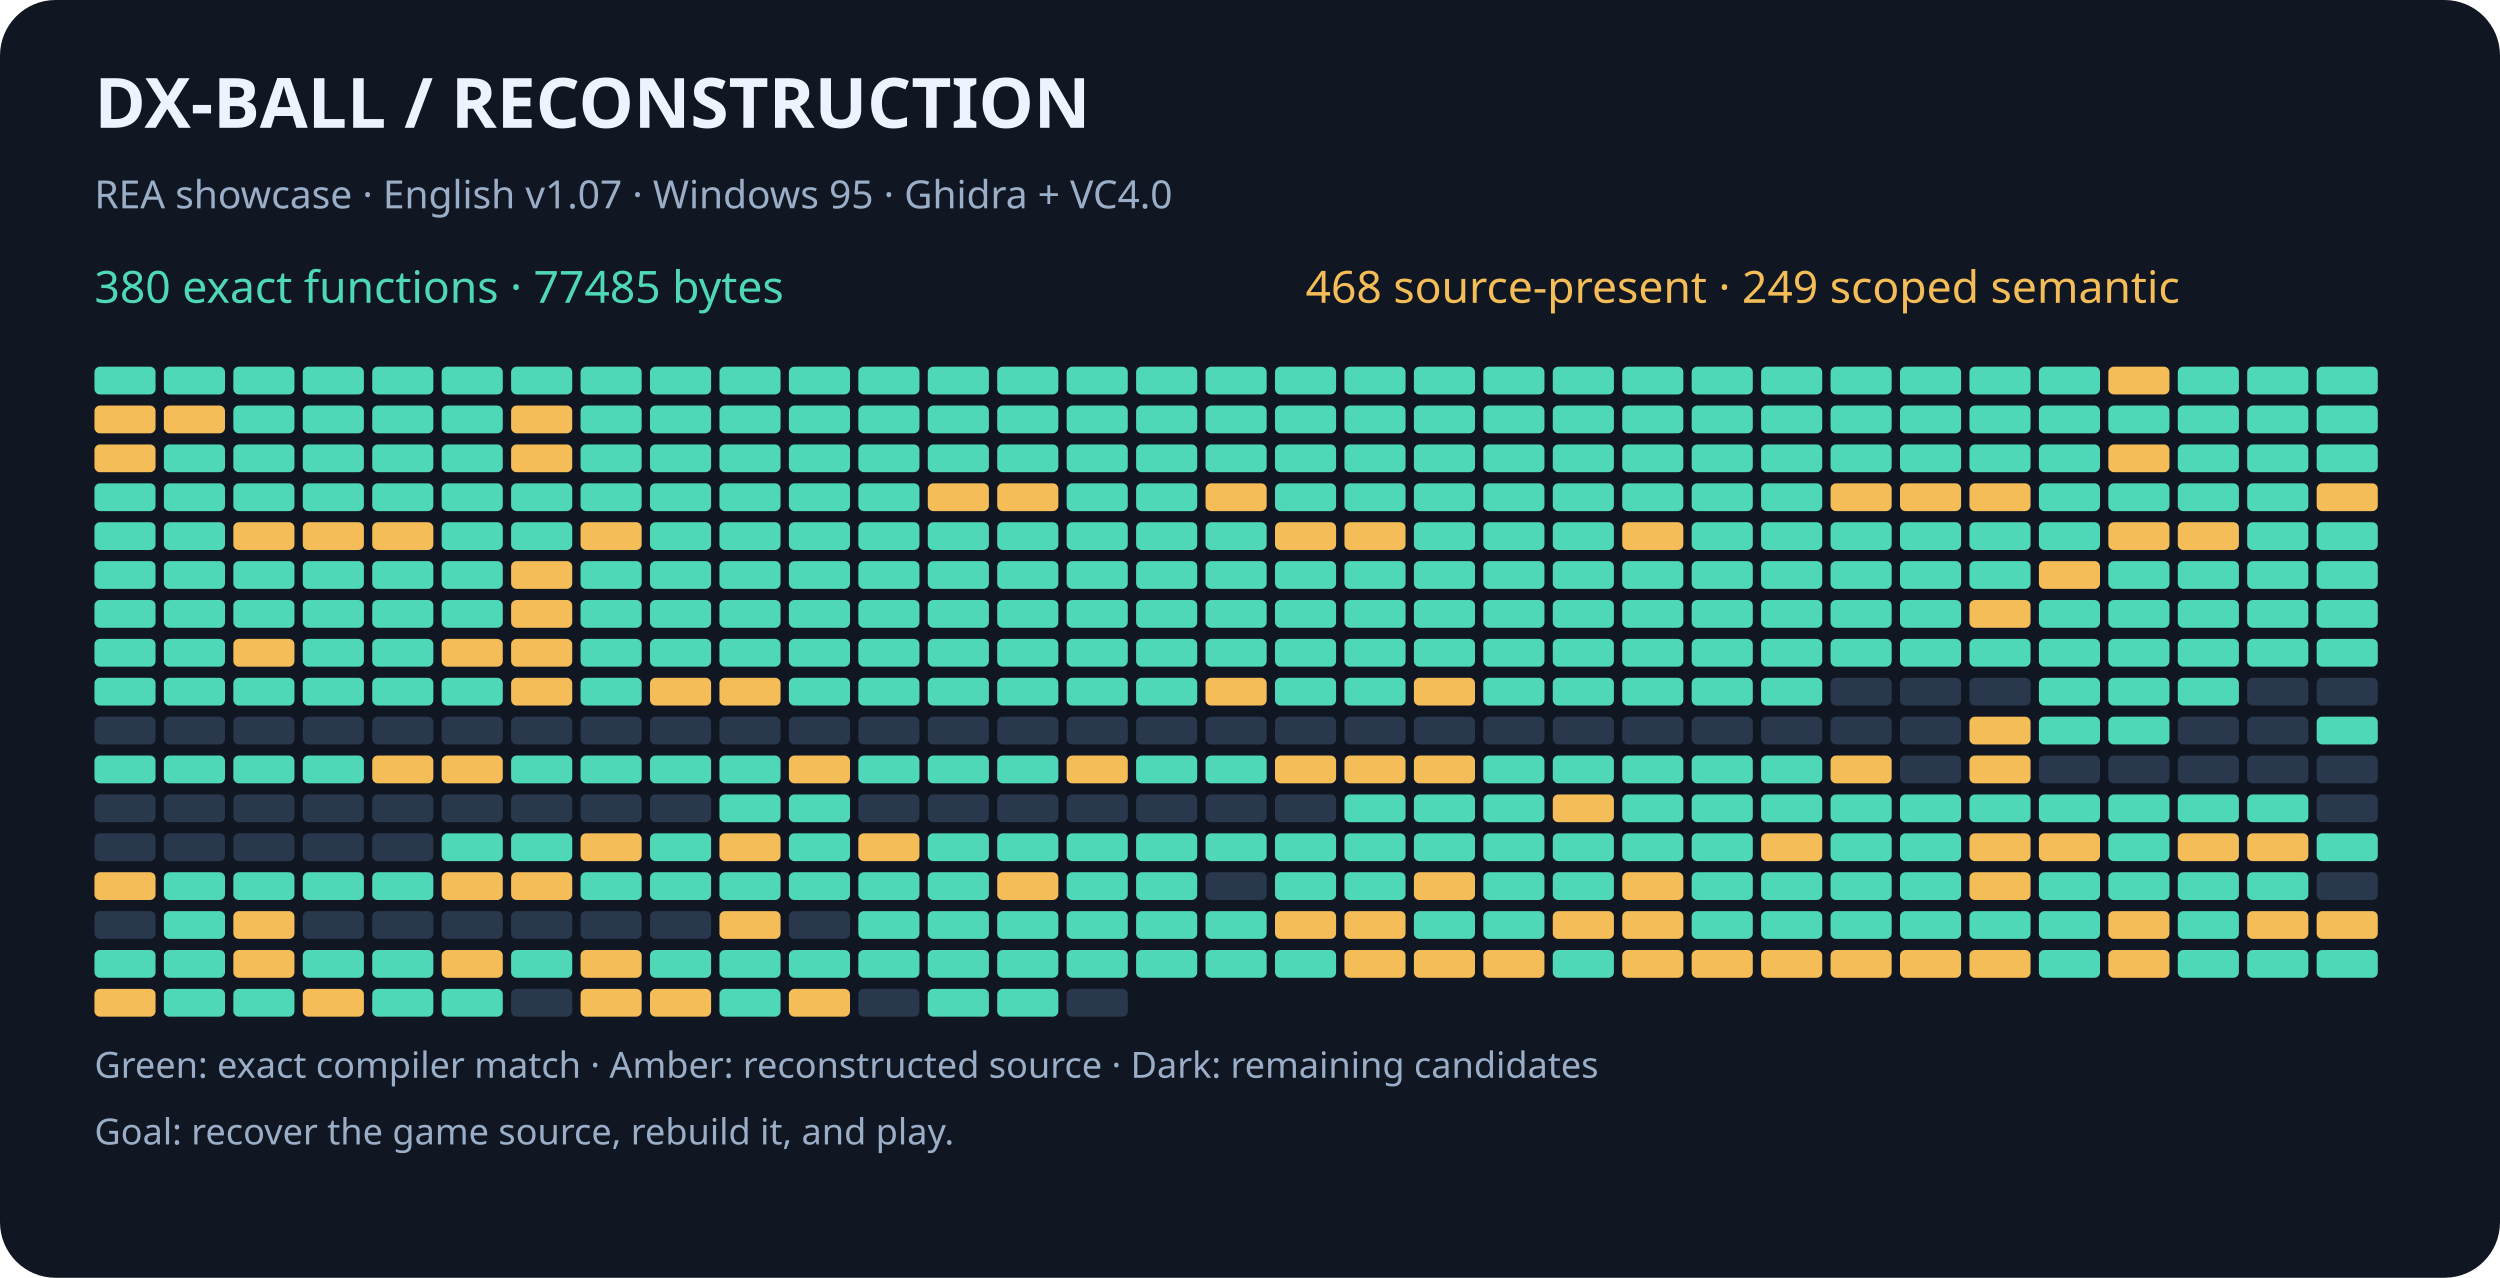
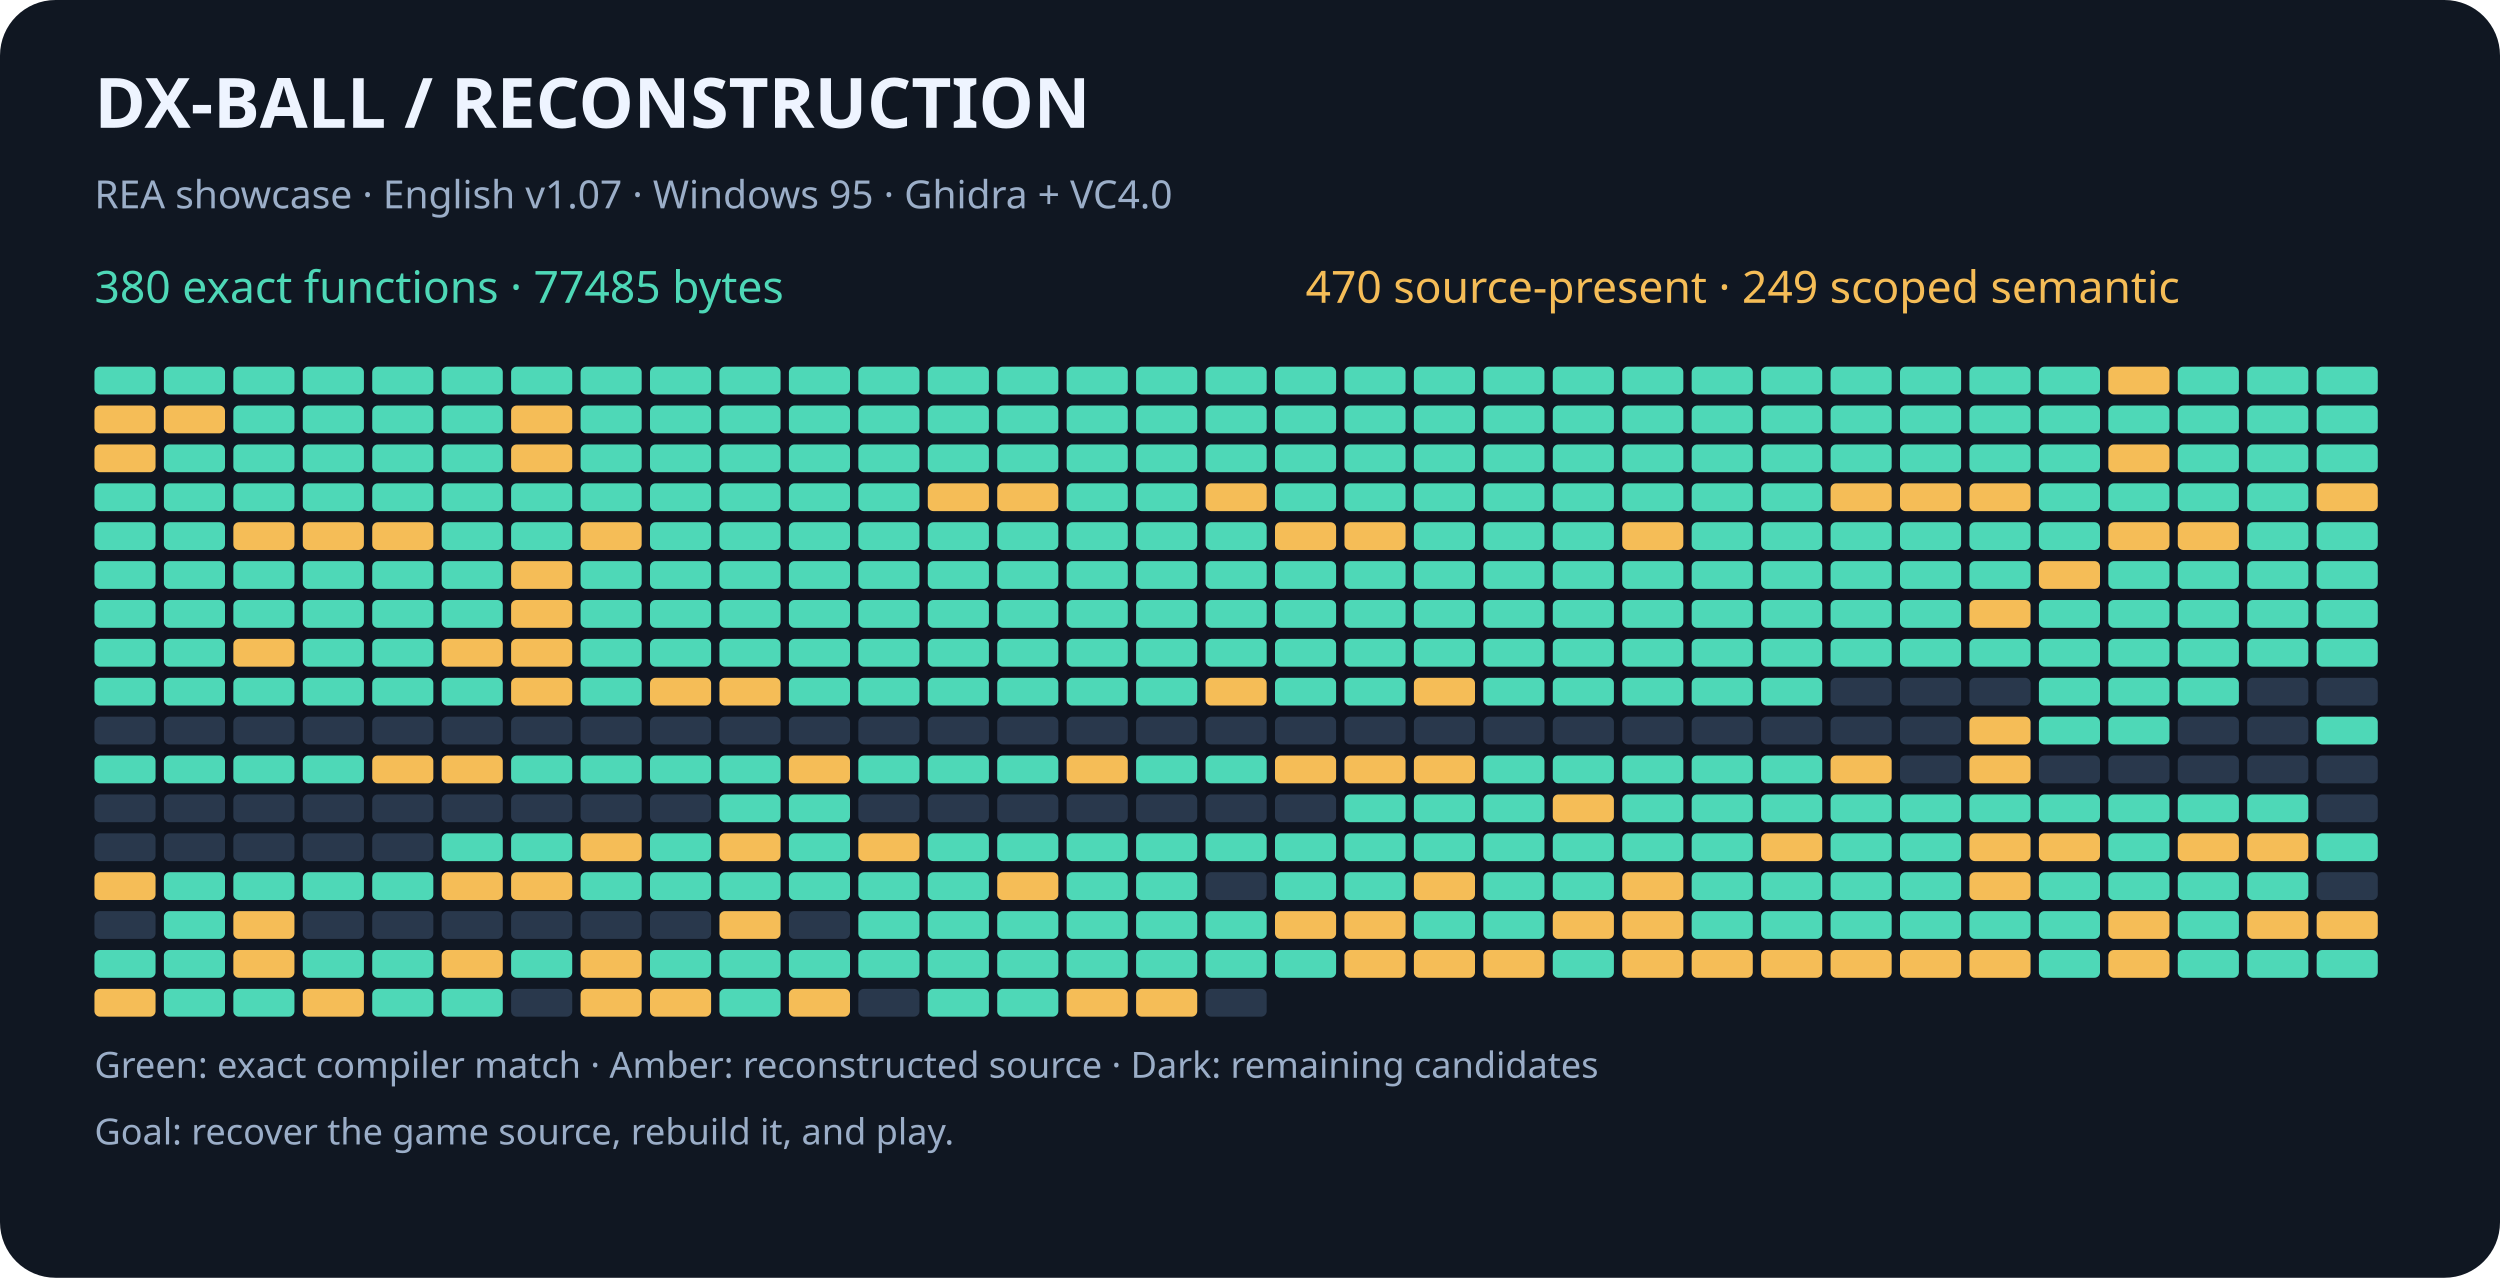
<svg xmlns="http://www.w3.org/2000/svg" width="900" height="460" viewBox="0 0 900 460" role="img" aria-labelledby="title desc">
  <rect width="900" height="460" rx="20" fill="#101722" />
  <g font-family="sans-serif">
    <text x="34" y="46" fill="#eef4ff" font-size="25" font-weight="bold">DX-BALL  /  RECONSTRUCTION</text>
    <text x="34" y="75" fill="#9baec8" font-size="14">REA showcase · English v1.07 · Windows 95 · Ghidra + VC4.0</text>
    <text x="34" y="109" fill="#4ed8b7" font-size="16">380 exact functions · 77485 bytes</text>
-     <text x="470" y="109" fill="#f5bd57" font-size="16">468 source-present · 249 scoped semantic</text>
+     <text x="470" y="109" fill="#f5bd57" font-size="16">470 source-present · 249 scoped semantic</text>
    <rect x="34" y="132" width="22" height="10" rx="2" fill="#4ed8b7" />
    <rect x="59" y="132" width="22" height="10" rx="2" fill="#4ed8b7" />
    <rect x="84" y="132" width="22" height="10" rx="2" fill="#4ed8b7" />
    <rect x="109" y="132" width="22" height="10" rx="2" fill="#4ed8b7" />
    <rect x="134" y="132" width="22" height="10" rx="2" fill="#4ed8b7" />
    <rect x="159" y="132" width="22" height="10" rx="2" fill="#4ed8b7" />
    <rect x="184" y="132" width="22" height="10" rx="2" fill="#4ed8b7" />
    <rect x="209" y="132" width="22" height="10" rx="2" fill="#4ed8b7" />
    <rect x="234" y="132" width="22" height="10" rx="2" fill="#4ed8b7" />
    <rect x="259" y="132" width="22" height="10" rx="2" fill="#4ed8b7" />
    <rect x="284" y="132" width="22" height="10" rx="2" fill="#4ed8b7" />
    <rect x="309" y="132" width="22" height="10" rx="2" fill="#4ed8b7" />
    <rect x="334" y="132" width="22" height="10" rx="2" fill="#4ed8b7" />
    <rect x="359" y="132" width="22" height="10" rx="2" fill="#4ed8b7" />
    <rect x="384" y="132" width="22" height="10" rx="2" fill="#4ed8b7" />
    <rect x="409" y="132" width="22" height="10" rx="2" fill="#4ed8b7" />
    <rect x="434" y="132" width="22" height="10" rx="2" fill="#4ed8b7" />
    <rect x="459" y="132" width="22" height="10" rx="2" fill="#4ed8b7" />
    <rect x="484" y="132" width="22" height="10" rx="2" fill="#4ed8b7" />
    <rect x="509" y="132" width="22" height="10" rx="2" fill="#4ed8b7" />
    <rect x="534" y="132" width="22" height="10" rx="2" fill="#4ed8b7" />
    <rect x="559" y="132" width="22" height="10" rx="2" fill="#4ed8b7" />
    <rect x="584" y="132" width="22" height="10" rx="2" fill="#4ed8b7" />
    <rect x="609" y="132" width="22" height="10" rx="2" fill="#4ed8b7" />
    <rect x="634" y="132" width="22" height="10" rx="2" fill="#4ed8b7" />
    <rect x="659" y="132" width="22" height="10" rx="2" fill="#4ed8b7" />
    <rect x="684" y="132" width="22" height="10" rx="2" fill="#4ed8b7" />
    <rect x="709" y="132" width="22" height="10" rx="2" fill="#4ed8b7" />
    <rect x="734" y="132" width="22" height="10" rx="2" fill="#4ed8b7" />
    <rect x="759" y="132" width="22" height="10" rx="2" fill="#f5bd57" />
    <rect x="784" y="132" width="22" height="10" rx="2" fill="#4ed8b7" />
    <rect x="809" y="132" width="22" height="10" rx="2" fill="#4ed8b7" />
    <rect x="834" y="132" width="22" height="10" rx="2" fill="#4ed8b7" />
    <rect x="34" y="146" width="22" height="10" rx="2" fill="#f5bd57" />
    <rect x="59" y="146" width="22" height="10" rx="2" fill="#f5bd57" />
    <rect x="84" y="146" width="22" height="10" rx="2" fill="#4ed8b7" />
    <rect x="109" y="146" width="22" height="10" rx="2" fill="#4ed8b7" />
    <rect x="134" y="146" width="22" height="10" rx="2" fill="#4ed8b7" />
    <rect x="159" y="146" width="22" height="10" rx="2" fill="#4ed8b7" />
    <rect x="184" y="146" width="22" height="10" rx="2" fill="#f5bd57" />
    <rect x="209" y="146" width="22" height="10" rx="2" fill="#4ed8b7" />
    <rect x="234" y="146" width="22" height="10" rx="2" fill="#4ed8b7" />
    <rect x="259" y="146" width="22" height="10" rx="2" fill="#4ed8b7" />
    <rect x="284" y="146" width="22" height="10" rx="2" fill="#4ed8b7" />
    <rect x="309" y="146" width="22" height="10" rx="2" fill="#4ed8b7" />
    <rect x="334" y="146" width="22" height="10" rx="2" fill="#4ed8b7" />
    <rect x="359" y="146" width="22" height="10" rx="2" fill="#4ed8b7" />
    <rect x="384" y="146" width="22" height="10" rx="2" fill="#4ed8b7" />
    <rect x="409" y="146" width="22" height="10" rx="2" fill="#4ed8b7" />
    <rect x="434" y="146" width="22" height="10" rx="2" fill="#4ed8b7" />
    <rect x="459" y="146" width="22" height="10" rx="2" fill="#4ed8b7" />
    <rect x="484" y="146" width="22" height="10" rx="2" fill="#4ed8b7" />
    <rect x="509" y="146" width="22" height="10" rx="2" fill="#4ed8b7" />
    <rect x="534" y="146" width="22" height="10" rx="2" fill="#4ed8b7" />
    <rect x="559" y="146" width="22" height="10" rx="2" fill="#4ed8b7" />
    <rect x="584" y="146" width="22" height="10" rx="2" fill="#4ed8b7" />
    <rect x="609" y="146" width="22" height="10" rx="2" fill="#4ed8b7" />
    <rect x="634" y="146" width="22" height="10" rx="2" fill="#4ed8b7" />
    <rect x="659" y="146" width="22" height="10" rx="2" fill="#4ed8b7" />
    <rect x="684" y="146" width="22" height="10" rx="2" fill="#4ed8b7" />
    <rect x="709" y="146" width="22" height="10" rx="2" fill="#4ed8b7" />
    <rect x="734" y="146" width="22" height="10" rx="2" fill="#4ed8b7" />
    <rect x="759" y="146" width="22" height="10" rx="2" fill="#4ed8b7" />
    <rect x="784" y="146" width="22" height="10" rx="2" fill="#4ed8b7" />
    <rect x="809" y="146" width="22" height="10" rx="2" fill="#4ed8b7" />
    <rect x="834" y="146" width="22" height="10" rx="2" fill="#4ed8b7" />
    <rect x="34" y="160" width="22" height="10" rx="2" fill="#f5bd57" />
    <rect x="59" y="160" width="22" height="10" rx="2" fill="#4ed8b7" />
    <rect x="84" y="160" width="22" height="10" rx="2" fill="#4ed8b7" />
    <rect x="109" y="160" width="22" height="10" rx="2" fill="#4ed8b7" />
    <rect x="134" y="160" width="22" height="10" rx="2" fill="#4ed8b7" />
    <rect x="159" y="160" width="22" height="10" rx="2" fill="#4ed8b7" />
    <rect x="184" y="160" width="22" height="10" rx="2" fill="#f5bd57" />
    <rect x="209" y="160" width="22" height="10" rx="2" fill="#4ed8b7" />
    <rect x="234" y="160" width="22" height="10" rx="2" fill="#4ed8b7" />
    <rect x="259" y="160" width="22" height="10" rx="2" fill="#4ed8b7" />
    <rect x="284" y="160" width="22" height="10" rx="2" fill="#4ed8b7" />
    <rect x="309" y="160" width="22" height="10" rx="2" fill="#4ed8b7" />
    <rect x="334" y="160" width="22" height="10" rx="2" fill="#4ed8b7" />
    <rect x="359" y="160" width="22" height="10" rx="2" fill="#4ed8b7" />
    <rect x="384" y="160" width="22" height="10" rx="2" fill="#4ed8b7" />
    <rect x="409" y="160" width="22" height="10" rx="2" fill="#4ed8b7" />
    <rect x="434" y="160" width="22" height="10" rx="2" fill="#4ed8b7" />
    <rect x="459" y="160" width="22" height="10" rx="2" fill="#4ed8b7" />
    <rect x="484" y="160" width="22" height="10" rx="2" fill="#4ed8b7" />
    <rect x="509" y="160" width="22" height="10" rx="2" fill="#4ed8b7" />
    <rect x="534" y="160" width="22" height="10" rx="2" fill="#4ed8b7" />
    <rect x="559" y="160" width="22" height="10" rx="2" fill="#4ed8b7" />
    <rect x="584" y="160" width="22" height="10" rx="2" fill="#4ed8b7" />
    <rect x="609" y="160" width="22" height="10" rx="2" fill="#4ed8b7" />
    <rect x="634" y="160" width="22" height="10" rx="2" fill="#4ed8b7" />
    <rect x="659" y="160" width="22" height="10" rx="2" fill="#4ed8b7" />
    <rect x="684" y="160" width="22" height="10" rx="2" fill="#4ed8b7" />
    <rect x="709" y="160" width="22" height="10" rx="2" fill="#4ed8b7" />
    <rect x="734" y="160" width="22" height="10" rx="2" fill="#4ed8b7" />
    <rect x="759" y="160" width="22" height="10" rx="2" fill="#f5bd57" />
    <rect x="784" y="160" width="22" height="10" rx="2" fill="#4ed8b7" />
    <rect x="809" y="160" width="22" height="10" rx="2" fill="#4ed8b7" />
    <rect x="834" y="160" width="22" height="10" rx="2" fill="#4ed8b7" />
    <rect x="34" y="174" width="22" height="10" rx="2" fill="#4ed8b7" />
    <rect x="59" y="174" width="22" height="10" rx="2" fill="#4ed8b7" />
    <rect x="84" y="174" width="22" height="10" rx="2" fill="#4ed8b7" />
    <rect x="109" y="174" width="22" height="10" rx="2" fill="#4ed8b7" />
    <rect x="134" y="174" width="22" height="10" rx="2" fill="#4ed8b7" />
    <rect x="159" y="174" width="22" height="10" rx="2" fill="#4ed8b7" />
    <rect x="184" y="174" width="22" height="10" rx="2" fill="#4ed8b7" />
    <rect x="209" y="174" width="22" height="10" rx="2" fill="#4ed8b7" />
    <rect x="234" y="174" width="22" height="10" rx="2" fill="#4ed8b7" />
    <rect x="259" y="174" width="22" height="10" rx="2" fill="#4ed8b7" />
    <rect x="284" y="174" width="22" height="10" rx="2" fill="#4ed8b7" />
    <rect x="309" y="174" width="22" height="10" rx="2" fill="#4ed8b7" />
    <rect x="334" y="174" width="22" height="10" rx="2" fill="#f5bd57" />
    <rect x="359" y="174" width="22" height="10" rx="2" fill="#f5bd57" />
    <rect x="384" y="174" width="22" height="10" rx="2" fill="#4ed8b7" />
    <rect x="409" y="174" width="22" height="10" rx="2" fill="#4ed8b7" />
    <rect x="434" y="174" width="22" height="10" rx="2" fill="#f5bd57" />
    <rect x="459" y="174" width="22" height="10" rx="2" fill="#4ed8b7" />
    <rect x="484" y="174" width="22" height="10" rx="2" fill="#4ed8b7" />
    <rect x="509" y="174" width="22" height="10" rx="2" fill="#4ed8b7" />
    <rect x="534" y="174" width="22" height="10" rx="2" fill="#4ed8b7" />
    <rect x="559" y="174" width="22" height="10" rx="2" fill="#4ed8b7" />
    <rect x="584" y="174" width="22" height="10" rx="2" fill="#4ed8b7" />
    <rect x="609" y="174" width="22" height="10" rx="2" fill="#4ed8b7" />
    <rect x="634" y="174" width="22" height="10" rx="2" fill="#4ed8b7" />
    <rect x="659" y="174" width="22" height="10" rx="2" fill="#f5bd57" />
    <rect x="684" y="174" width="22" height="10" rx="2" fill="#f5bd57" />
    <rect x="709" y="174" width="22" height="10" rx="2" fill="#f5bd57" />
    <rect x="734" y="174" width="22" height="10" rx="2" fill="#4ed8b7" />
    <rect x="759" y="174" width="22" height="10" rx="2" fill="#4ed8b7" />
    <rect x="784" y="174" width="22" height="10" rx="2" fill="#4ed8b7" />
    <rect x="809" y="174" width="22" height="10" rx="2" fill="#4ed8b7" />
    <rect x="834" y="174" width="22" height="10" rx="2" fill="#f5bd57" />
    <rect x="34" y="188" width="22" height="10" rx="2" fill="#4ed8b7" />
    <rect x="59" y="188" width="22" height="10" rx="2" fill="#4ed8b7" />
    <rect x="84" y="188" width="22" height="10" rx="2" fill="#f5bd57" />
    <rect x="109" y="188" width="22" height="10" rx="2" fill="#f5bd57" />
    <rect x="134" y="188" width="22" height="10" rx="2" fill="#f5bd57" />
    <rect x="159" y="188" width="22" height="10" rx="2" fill="#4ed8b7" />
    <rect x="184" y="188" width="22" height="10" rx="2" fill="#4ed8b7" />
    <rect x="209" y="188" width="22" height="10" rx="2" fill="#f5bd57" />
    <rect x="234" y="188" width="22" height="10" rx="2" fill="#4ed8b7" />
    <rect x="259" y="188" width="22" height="10" rx="2" fill="#4ed8b7" />
    <rect x="284" y="188" width="22" height="10" rx="2" fill="#4ed8b7" />
    <rect x="309" y="188" width="22" height="10" rx="2" fill="#4ed8b7" />
    <rect x="334" y="188" width="22" height="10" rx="2" fill="#4ed8b7" />
    <rect x="359" y="188" width="22" height="10" rx="2" fill="#4ed8b7" />
    <rect x="384" y="188" width="22" height="10" rx="2" fill="#4ed8b7" />
    <rect x="409" y="188" width="22" height="10" rx="2" fill="#4ed8b7" />
    <rect x="434" y="188" width="22" height="10" rx="2" fill="#4ed8b7" />
    <rect x="459" y="188" width="22" height="10" rx="2" fill="#f5bd57" />
    <rect x="484" y="188" width="22" height="10" rx="2" fill="#f5bd57" />
    <rect x="509" y="188" width="22" height="10" rx="2" fill="#4ed8b7" />
    <rect x="534" y="188" width="22" height="10" rx="2" fill="#4ed8b7" />
    <rect x="559" y="188" width="22" height="10" rx="2" fill="#4ed8b7" />
    <rect x="584" y="188" width="22" height="10" rx="2" fill="#f5bd57" />
    <rect x="609" y="188" width="22" height="10" rx="2" fill="#4ed8b7" />
    <rect x="634" y="188" width="22" height="10" rx="2" fill="#4ed8b7" />
    <rect x="659" y="188" width="22" height="10" rx="2" fill="#4ed8b7" />
    <rect x="684" y="188" width="22" height="10" rx="2" fill="#4ed8b7" />
    <rect x="709" y="188" width="22" height="10" rx="2" fill="#4ed8b7" />
    <rect x="734" y="188" width="22" height="10" rx="2" fill="#4ed8b7" />
    <rect x="759" y="188" width="22" height="10" rx="2" fill="#f5bd57" />
    <rect x="784" y="188" width="22" height="10" rx="2" fill="#f5bd57" />
    <rect x="809" y="188" width="22" height="10" rx="2" fill="#4ed8b7" />
    <rect x="834" y="188" width="22" height="10" rx="2" fill="#4ed8b7" />
    <rect x="34" y="202" width="22" height="10" rx="2" fill="#4ed8b7" />
    <rect x="59" y="202" width="22" height="10" rx="2" fill="#4ed8b7" />
    <rect x="84" y="202" width="22" height="10" rx="2" fill="#4ed8b7" />
    <rect x="109" y="202" width="22" height="10" rx="2" fill="#4ed8b7" />
    <rect x="134" y="202" width="22" height="10" rx="2" fill="#4ed8b7" />
    <rect x="159" y="202" width="22" height="10" rx="2" fill="#4ed8b7" />
    <rect x="184" y="202" width="22" height="10" rx="2" fill="#f5bd57" />
    <rect x="209" y="202" width="22" height="10" rx="2" fill="#4ed8b7" />
    <rect x="234" y="202" width="22" height="10" rx="2" fill="#4ed8b7" />
    <rect x="259" y="202" width="22" height="10" rx="2" fill="#4ed8b7" />
    <rect x="284" y="202" width="22" height="10" rx="2" fill="#4ed8b7" />
    <rect x="309" y="202" width="22" height="10" rx="2" fill="#4ed8b7" />
    <rect x="334" y="202" width="22" height="10" rx="2" fill="#4ed8b7" />
    <rect x="359" y="202" width="22" height="10" rx="2" fill="#4ed8b7" />
    <rect x="384" y="202" width="22" height="10" rx="2" fill="#4ed8b7" />
    <rect x="409" y="202" width="22" height="10" rx="2" fill="#4ed8b7" />
    <rect x="434" y="202" width="22" height="10" rx="2" fill="#4ed8b7" />
    <rect x="459" y="202" width="22" height="10" rx="2" fill="#4ed8b7" />
    <rect x="484" y="202" width="22" height="10" rx="2" fill="#4ed8b7" />
    <rect x="509" y="202" width="22" height="10" rx="2" fill="#4ed8b7" />
    <rect x="534" y="202" width="22" height="10" rx="2" fill="#4ed8b7" />
    <rect x="559" y="202" width="22" height="10" rx="2" fill="#4ed8b7" />
    <rect x="584" y="202" width="22" height="10" rx="2" fill="#4ed8b7" />
    <rect x="609" y="202" width="22" height="10" rx="2" fill="#4ed8b7" />
    <rect x="634" y="202" width="22" height="10" rx="2" fill="#4ed8b7" />
    <rect x="659" y="202" width="22" height="10" rx="2" fill="#4ed8b7" />
    <rect x="684" y="202" width="22" height="10" rx="2" fill="#4ed8b7" />
    <rect x="709" y="202" width="22" height="10" rx="2" fill="#4ed8b7" />
    <rect x="734" y="202" width="22" height="10" rx="2" fill="#f5bd57" />
    <rect x="759" y="202" width="22" height="10" rx="2" fill="#4ed8b7" />
    <rect x="784" y="202" width="22" height="10" rx="2" fill="#4ed8b7" />
    <rect x="809" y="202" width="22" height="10" rx="2" fill="#4ed8b7" />
    <rect x="834" y="202" width="22" height="10" rx="2" fill="#4ed8b7" />
    <rect x="34" y="216" width="22" height="10" rx="2" fill="#4ed8b7" />
    <rect x="59" y="216" width="22" height="10" rx="2" fill="#4ed8b7" />
    <rect x="84" y="216" width="22" height="10" rx="2" fill="#4ed8b7" />
    <rect x="109" y="216" width="22" height="10" rx="2" fill="#4ed8b7" />
    <rect x="134" y="216" width="22" height="10" rx="2" fill="#4ed8b7" />
    <rect x="159" y="216" width="22" height="10" rx="2" fill="#4ed8b7" />
    <rect x="184" y="216" width="22" height="10" rx="2" fill="#f5bd57" />
    <rect x="209" y="216" width="22" height="10" rx="2" fill="#4ed8b7" />
    <rect x="234" y="216" width="22" height="10" rx="2" fill="#4ed8b7" />
    <rect x="259" y="216" width="22" height="10" rx="2" fill="#4ed8b7" />
    <rect x="284" y="216" width="22" height="10" rx="2" fill="#4ed8b7" />
    <rect x="309" y="216" width="22" height="10" rx="2" fill="#4ed8b7" />
    <rect x="334" y="216" width="22" height="10" rx="2" fill="#4ed8b7" />
    <rect x="359" y="216" width="22" height="10" rx="2" fill="#4ed8b7" />
    <rect x="384" y="216" width="22" height="10" rx="2" fill="#4ed8b7" />
    <rect x="409" y="216" width="22" height="10" rx="2" fill="#4ed8b7" />
    <rect x="434" y="216" width="22" height="10" rx="2" fill="#4ed8b7" />
    <rect x="459" y="216" width="22" height="10" rx="2" fill="#4ed8b7" />
    <rect x="484" y="216" width="22" height="10" rx="2" fill="#4ed8b7" />
    <rect x="509" y="216" width="22" height="10" rx="2" fill="#4ed8b7" />
    <rect x="534" y="216" width="22" height="10" rx="2" fill="#4ed8b7" />
    <rect x="559" y="216" width="22" height="10" rx="2" fill="#4ed8b7" />
    <rect x="584" y="216" width="22" height="10" rx="2" fill="#4ed8b7" />
    <rect x="609" y="216" width="22" height="10" rx="2" fill="#4ed8b7" />
    <rect x="634" y="216" width="22" height="10" rx="2" fill="#4ed8b7" />
    <rect x="659" y="216" width="22" height="10" rx="2" fill="#4ed8b7" />
    <rect x="684" y="216" width="22" height="10" rx="2" fill="#4ed8b7" />
    <rect x="709" y="216" width="22" height="10" rx="2" fill="#f5bd57" />
    <rect x="734" y="216" width="22" height="10" rx="2" fill="#4ed8b7" />
    <rect x="759" y="216" width="22" height="10" rx="2" fill="#4ed8b7" />
    <rect x="784" y="216" width="22" height="10" rx="2" fill="#4ed8b7" />
    <rect x="809" y="216" width="22" height="10" rx="2" fill="#4ed8b7" />
    <rect x="834" y="216" width="22" height="10" rx="2" fill="#4ed8b7" />
    <rect x="34" y="230" width="22" height="10" rx="2" fill="#4ed8b7" />
    <rect x="59" y="230" width="22" height="10" rx="2" fill="#4ed8b7" />
    <rect x="84" y="230" width="22" height="10" rx="2" fill="#f5bd57" />
    <rect x="109" y="230" width="22" height="10" rx="2" fill="#4ed8b7" />
    <rect x="134" y="230" width="22" height="10" rx="2" fill="#4ed8b7" />
    <rect x="159" y="230" width="22" height="10" rx="2" fill="#f5bd57" />
    <rect x="184" y="230" width="22" height="10" rx="2" fill="#f5bd57" />
    <rect x="209" y="230" width="22" height="10" rx="2" fill="#4ed8b7" />
    <rect x="234" y="230" width="22" height="10" rx="2" fill="#4ed8b7" />
    <rect x="259" y="230" width="22" height="10" rx="2" fill="#4ed8b7" />
    <rect x="284" y="230" width="22" height="10" rx="2" fill="#4ed8b7" />
    <rect x="309" y="230" width="22" height="10" rx="2" fill="#4ed8b7" />
    <rect x="334" y="230" width="22" height="10" rx="2" fill="#4ed8b7" />
    <rect x="359" y="230" width="22" height="10" rx="2" fill="#4ed8b7" />
    <rect x="384" y="230" width="22" height="10" rx="2" fill="#4ed8b7" />
    <rect x="409" y="230" width="22" height="10" rx="2" fill="#4ed8b7" />
    <rect x="434" y="230" width="22" height="10" rx="2" fill="#4ed8b7" />
    <rect x="459" y="230" width="22" height="10" rx="2" fill="#4ed8b7" />
    <rect x="484" y="230" width="22" height="10" rx="2" fill="#4ed8b7" />
    <rect x="509" y="230" width="22" height="10" rx="2" fill="#4ed8b7" />
    <rect x="534" y="230" width="22" height="10" rx="2" fill="#4ed8b7" />
    <rect x="559" y="230" width="22" height="10" rx="2" fill="#4ed8b7" />
    <rect x="584" y="230" width="22" height="10" rx="2" fill="#4ed8b7" />
    <rect x="609" y="230" width="22" height="10" rx="2" fill="#4ed8b7" />
    <rect x="634" y="230" width="22" height="10" rx="2" fill="#4ed8b7" />
    <rect x="659" y="230" width="22" height="10" rx="2" fill="#4ed8b7" />
    <rect x="684" y="230" width="22" height="10" rx="2" fill="#4ed8b7" />
    <rect x="709" y="230" width="22" height="10" rx="2" fill="#4ed8b7" />
    <rect x="734" y="230" width="22" height="10" rx="2" fill="#4ed8b7" />
    <rect x="759" y="230" width="22" height="10" rx="2" fill="#4ed8b7" />
    <rect x="784" y="230" width="22" height="10" rx="2" fill="#4ed8b7" />
    <rect x="809" y="230" width="22" height="10" rx="2" fill="#4ed8b7" />
    <rect x="834" y="230" width="22" height="10" rx="2" fill="#4ed8b7" />
    <rect x="34" y="244" width="22" height="10" rx="2" fill="#4ed8b7" />
    <rect x="59" y="244" width="22" height="10" rx="2" fill="#4ed8b7" />
    <rect x="84" y="244" width="22" height="10" rx="2" fill="#4ed8b7" />
    <rect x="109" y="244" width="22" height="10" rx="2" fill="#4ed8b7" />
    <rect x="134" y="244" width="22" height="10" rx="2" fill="#4ed8b7" />
    <rect x="159" y="244" width="22" height="10" rx="2" fill="#4ed8b7" />
    <rect x="184" y="244" width="22" height="10" rx="2" fill="#f5bd57" />
    <rect x="209" y="244" width="22" height="10" rx="2" fill="#4ed8b7" />
    <rect x="234" y="244" width="22" height="10" rx="2" fill="#f5bd57" />
    <rect x="259" y="244" width="22" height="10" rx="2" fill="#f5bd57" />
    <rect x="284" y="244" width="22" height="10" rx="2" fill="#4ed8b7" />
    <rect x="309" y="244" width="22" height="10" rx="2" fill="#4ed8b7" />
    <rect x="334" y="244" width="22" height="10" rx="2" fill="#4ed8b7" />
    <rect x="359" y="244" width="22" height="10" rx="2" fill="#4ed8b7" />
    <rect x="384" y="244" width="22" height="10" rx="2" fill="#4ed8b7" />
    <rect x="409" y="244" width="22" height="10" rx="2" fill="#4ed8b7" />
    <rect x="434" y="244" width="22" height="10" rx="2" fill="#f5bd57" />
    <rect x="459" y="244" width="22" height="10" rx="2" fill="#4ed8b7" />
    <rect x="484" y="244" width="22" height="10" rx="2" fill="#4ed8b7" />
    <rect x="509" y="244" width="22" height="10" rx="2" fill="#f5bd57" />
    <rect x="534" y="244" width="22" height="10" rx="2" fill="#4ed8b7" />
    <rect x="559" y="244" width="22" height="10" rx="2" fill="#4ed8b7" />
    <rect x="584" y="244" width="22" height="10" rx="2" fill="#4ed8b7" />
    <rect x="609" y="244" width="22" height="10" rx="2" fill="#4ed8b7" />
    <rect x="634" y="244" width="22" height="10" rx="2" fill="#4ed8b7" />
    <rect x="659" y="244" width="22" height="10" rx="2" fill="#29384c" />
    <rect x="684" y="244" width="22" height="10" rx="2" fill="#29384c" />
    <rect x="709" y="244" width="22" height="10" rx="2" fill="#29384c" />
    <rect x="734" y="244" width="22" height="10" rx="2" fill="#4ed8b7" />
    <rect x="759" y="244" width="22" height="10" rx="2" fill="#4ed8b7" />
    <rect x="784" y="244" width="22" height="10" rx="2" fill="#4ed8b7" />
    <rect x="809" y="244" width="22" height="10" rx="2" fill="#29384c" />
    <rect x="834" y="244" width="22" height="10" rx="2" fill="#29384c" />
    <rect x="34" y="258" width="22" height="10" rx="2" fill="#29384c" />
    <rect x="59" y="258" width="22" height="10" rx="2" fill="#29384c" />
    <rect x="84" y="258" width="22" height="10" rx="2" fill="#29384c" />
    <rect x="109" y="258" width="22" height="10" rx="2" fill="#29384c" />
    <rect x="134" y="258" width="22" height="10" rx="2" fill="#29384c" />
    <rect x="159" y="258" width="22" height="10" rx="2" fill="#29384c" />
    <rect x="184" y="258" width="22" height="10" rx="2" fill="#29384c" />
    <rect x="209" y="258" width="22" height="10" rx="2" fill="#29384c" />
    <rect x="234" y="258" width="22" height="10" rx="2" fill="#29384c" />
    <rect x="259" y="258" width="22" height="10" rx="2" fill="#29384c" />
    <rect x="284" y="258" width="22" height="10" rx="2" fill="#29384c" />
    <rect x="309" y="258" width="22" height="10" rx="2" fill="#29384c" />
    <rect x="334" y="258" width="22" height="10" rx="2" fill="#29384c" />
    <rect x="359" y="258" width="22" height="10" rx="2" fill="#29384c" />
    <rect x="384" y="258" width="22" height="10" rx="2" fill="#29384c" />
    <rect x="409" y="258" width="22" height="10" rx="2" fill="#29384c" />
    <rect x="434" y="258" width="22" height="10" rx="2" fill="#29384c" />
    <rect x="459" y="258" width="22" height="10" rx="2" fill="#29384c" />
    <rect x="484" y="258" width="22" height="10" rx="2" fill="#29384c" />
    <rect x="509" y="258" width="22" height="10" rx="2" fill="#29384c" />
    <rect x="534" y="258" width="22" height="10" rx="2" fill="#29384c" />
    <rect x="559" y="258" width="22" height="10" rx="2" fill="#29384c" />
    <rect x="584" y="258" width="22" height="10" rx="2" fill="#29384c" />
    <rect x="609" y="258" width="22" height="10" rx="2" fill="#29384c" />
    <rect x="634" y="258" width="22" height="10" rx="2" fill="#29384c" />
    <rect x="659" y="258" width="22" height="10" rx="2" fill="#29384c" />
    <rect x="684" y="258" width="22" height="10" rx="2" fill="#29384c" />
    <rect x="709" y="258" width="22" height="10" rx="2" fill="#f5bd57" />
    <rect x="734" y="258" width="22" height="10" rx="2" fill="#4ed8b7" />
    <rect x="759" y="258" width="22" height="10" rx="2" fill="#4ed8b7" />
    <rect x="784" y="258" width="22" height="10" rx="2" fill="#29384c" />
    <rect x="809" y="258" width="22" height="10" rx="2" fill="#29384c" />
    <rect x="834" y="258" width="22" height="10" rx="2" fill="#4ed8b7" />
    <rect x="34" y="272" width="22" height="10" rx="2" fill="#4ed8b7" />
    <rect x="59" y="272" width="22" height="10" rx="2" fill="#4ed8b7" />
    <rect x="84" y="272" width="22" height="10" rx="2" fill="#4ed8b7" />
    <rect x="109" y="272" width="22" height="10" rx="2" fill="#4ed8b7" />
    <rect x="134" y="272" width="22" height="10" rx="2" fill="#f5bd57" />
    <rect x="159" y="272" width="22" height="10" rx="2" fill="#f5bd57" />
    <rect x="184" y="272" width="22" height="10" rx="2" fill="#4ed8b7" />
    <rect x="209" y="272" width="22" height="10" rx="2" fill="#4ed8b7" />
    <rect x="234" y="272" width="22" height="10" rx="2" fill="#4ed8b7" />
    <rect x="259" y="272" width="22" height="10" rx="2" fill="#4ed8b7" />
    <rect x="284" y="272" width="22" height="10" rx="2" fill="#f5bd57" />
    <rect x="309" y="272" width="22" height="10" rx="2" fill="#4ed8b7" />
    <rect x="334" y="272" width="22" height="10" rx="2" fill="#4ed8b7" />
    <rect x="359" y="272" width="22" height="10" rx="2" fill="#4ed8b7" />
    <rect x="384" y="272" width="22" height="10" rx="2" fill="#f5bd57" />
    <rect x="409" y="272" width="22" height="10" rx="2" fill="#4ed8b7" />
    <rect x="434" y="272" width="22" height="10" rx="2" fill="#4ed8b7" />
    <rect x="459" y="272" width="22" height="10" rx="2" fill="#f5bd57" />
    <rect x="484" y="272" width="22" height="10" rx="2" fill="#f5bd57" />
    <rect x="509" y="272" width="22" height="10" rx="2" fill="#f5bd57" />
    <rect x="534" y="272" width="22" height="10" rx="2" fill="#4ed8b7" />
    <rect x="559" y="272" width="22" height="10" rx="2" fill="#4ed8b7" />
    <rect x="584" y="272" width="22" height="10" rx="2" fill="#4ed8b7" />
    <rect x="609" y="272" width="22" height="10" rx="2" fill="#4ed8b7" />
    <rect x="634" y="272" width="22" height="10" rx="2" fill="#4ed8b7" />
    <rect x="659" y="272" width="22" height="10" rx="2" fill="#f5bd57" />
    <rect x="684" y="272" width="22" height="10" rx="2" fill="#29384c" />
    <rect x="709" y="272" width="22" height="10" rx="2" fill="#f5bd57" />
    <rect x="734" y="272" width="22" height="10" rx="2" fill="#29384c" />
    <rect x="759" y="272" width="22" height="10" rx="2" fill="#29384c" />
    <rect x="784" y="272" width="22" height="10" rx="2" fill="#29384c" />
    <rect x="809" y="272" width="22" height="10" rx="2" fill="#29384c" />
    <rect x="834" y="272" width="22" height="10" rx="2" fill="#29384c" />
    <rect x="34" y="286" width="22" height="10" rx="2" fill="#29384c" />
    <rect x="59" y="286" width="22" height="10" rx="2" fill="#29384c" />
    <rect x="84" y="286" width="22" height="10" rx="2" fill="#29384c" />
    <rect x="109" y="286" width="22" height="10" rx="2" fill="#29384c" />
    <rect x="134" y="286" width="22" height="10" rx="2" fill="#29384c" />
    <rect x="159" y="286" width="22" height="10" rx="2" fill="#29384c" />
    <rect x="184" y="286" width="22" height="10" rx="2" fill="#29384c" />
    <rect x="209" y="286" width="22" height="10" rx="2" fill="#29384c" />
    <rect x="234" y="286" width="22" height="10" rx="2" fill="#29384c" />
    <rect x="259" y="286" width="22" height="10" rx="2" fill="#4ed8b7" />
    <rect x="284" y="286" width="22" height="10" rx="2" fill="#4ed8b7" />
    <rect x="309" y="286" width="22" height="10" rx="2" fill="#29384c" />
    <rect x="334" y="286" width="22" height="10" rx="2" fill="#29384c" />
    <rect x="359" y="286" width="22" height="10" rx="2" fill="#29384c" />
    <rect x="384" y="286" width="22" height="10" rx="2" fill="#29384c" />
    <rect x="409" y="286" width="22" height="10" rx="2" fill="#29384c" />
    <rect x="434" y="286" width="22" height="10" rx="2" fill="#29384c" />
    <rect x="459" y="286" width="22" height="10" rx="2" fill="#29384c" />
    <rect x="484" y="286" width="22" height="10" rx="2" fill="#4ed8b7" />
    <rect x="509" y="286" width="22" height="10" rx="2" fill="#4ed8b7" />
    <rect x="534" y="286" width="22" height="10" rx="2" fill="#4ed8b7" />
    <rect x="559" y="286" width="22" height="10" rx="2" fill="#f5bd57" />
    <rect x="584" y="286" width="22" height="10" rx="2" fill="#4ed8b7" />
    <rect x="609" y="286" width="22" height="10" rx="2" fill="#4ed8b7" />
    <rect x="634" y="286" width="22" height="10" rx="2" fill="#4ed8b7" />
    <rect x="659" y="286" width="22" height="10" rx="2" fill="#4ed8b7" />
    <rect x="684" y="286" width="22" height="10" rx="2" fill="#4ed8b7" />
    <rect x="709" y="286" width="22" height="10" rx="2" fill="#4ed8b7" />
    <rect x="734" y="286" width="22" height="10" rx="2" fill="#4ed8b7" />
    <rect x="759" y="286" width="22" height="10" rx="2" fill="#4ed8b7" />
    <rect x="784" y="286" width="22" height="10" rx="2" fill="#4ed8b7" />
    <rect x="809" y="286" width="22" height="10" rx="2" fill="#4ed8b7" />
    <rect x="834" y="286" width="22" height="10" rx="2" fill="#29384c" />
    <rect x="34" y="300" width="22" height="10" rx="2" fill="#29384c" />
    <rect x="59" y="300" width="22" height="10" rx="2" fill="#29384c" />
    <rect x="84" y="300" width="22" height="10" rx="2" fill="#29384c" />
    <rect x="109" y="300" width="22" height="10" rx="2" fill="#29384c" />
    <rect x="134" y="300" width="22" height="10" rx="2" fill="#29384c" />
    <rect x="159" y="300" width="22" height="10" rx="2" fill="#4ed8b7" />
    <rect x="184" y="300" width="22" height="10" rx="2" fill="#4ed8b7" />
    <rect x="209" y="300" width="22" height="10" rx="2" fill="#f5bd57" />
    <rect x="234" y="300" width="22" height="10" rx="2" fill="#4ed8b7" />
    <rect x="259" y="300" width="22" height="10" rx="2" fill="#f5bd57" />
    <rect x="284" y="300" width="22" height="10" rx="2" fill="#4ed8b7" />
    <rect x="309" y="300" width="22" height="10" rx="2" fill="#f5bd57" />
    <rect x="334" y="300" width="22" height="10" rx="2" fill="#4ed8b7" />
    <rect x="359" y="300" width="22" height="10" rx="2" fill="#4ed8b7" />
    <rect x="384" y="300" width="22" height="10" rx="2" fill="#4ed8b7" />
    <rect x="409" y="300" width="22" height="10" rx="2" fill="#4ed8b7" />
    <rect x="434" y="300" width="22" height="10" rx="2" fill="#4ed8b7" />
    <rect x="459" y="300" width="22" height="10" rx="2" fill="#4ed8b7" />
    <rect x="484" y="300" width="22" height="10" rx="2" fill="#4ed8b7" />
    <rect x="509" y="300" width="22" height="10" rx="2" fill="#4ed8b7" />
    <rect x="534" y="300" width="22" height="10" rx="2" fill="#4ed8b7" />
    <rect x="559" y="300" width="22" height="10" rx="2" fill="#4ed8b7" />
    <rect x="584" y="300" width="22" height="10" rx="2" fill="#4ed8b7" />
    <rect x="609" y="300" width="22" height="10" rx="2" fill="#4ed8b7" />
    <rect x="634" y="300" width="22" height="10" rx="2" fill="#f5bd57" />
    <rect x="659" y="300" width="22" height="10" rx="2" fill="#4ed8b7" />
    <rect x="684" y="300" width="22" height="10" rx="2" fill="#4ed8b7" />
    <rect x="709" y="300" width="22" height="10" rx="2" fill="#f5bd57" />
    <rect x="734" y="300" width="22" height="10" rx="2" fill="#f5bd57" />
    <rect x="759" y="300" width="22" height="10" rx="2" fill="#4ed8b7" />
    <rect x="784" y="300" width="22" height="10" rx="2" fill="#f5bd57" />
    <rect x="809" y="300" width="22" height="10" rx="2" fill="#f5bd57" />
    <rect x="834" y="300" width="22" height="10" rx="2" fill="#4ed8b7" />
    <rect x="34" y="314" width="22" height="10" rx="2" fill="#f5bd57" />
    <rect x="59" y="314" width="22" height="10" rx="2" fill="#4ed8b7" />
    <rect x="84" y="314" width="22" height="10" rx="2" fill="#4ed8b7" />
    <rect x="109" y="314" width="22" height="10" rx="2" fill="#4ed8b7" />
    <rect x="134" y="314" width="22" height="10" rx="2" fill="#4ed8b7" />
    <rect x="159" y="314" width="22" height="10" rx="2" fill="#f5bd57" />
    <rect x="184" y="314" width="22" height="10" rx="2" fill="#f5bd57" />
    <rect x="209" y="314" width="22" height="10" rx="2" fill="#4ed8b7" />
    <rect x="234" y="314" width="22" height="10" rx="2" fill="#4ed8b7" />
    <rect x="259" y="314" width="22" height="10" rx="2" fill="#4ed8b7" />
    <rect x="284" y="314" width="22" height="10" rx="2" fill="#4ed8b7" />
    <rect x="309" y="314" width="22" height="10" rx="2" fill="#4ed8b7" />
    <rect x="334" y="314" width="22" height="10" rx="2" fill="#4ed8b7" />
    <rect x="359" y="314" width="22" height="10" rx="2" fill="#f5bd57" />
    <rect x="384" y="314" width="22" height="10" rx="2" fill="#4ed8b7" />
    <rect x="409" y="314" width="22" height="10" rx="2" fill="#4ed8b7" />
    <rect x="434" y="314" width="22" height="10" rx="2" fill="#29384c" />
    <rect x="459" y="314" width="22" height="10" rx="2" fill="#4ed8b7" />
    <rect x="484" y="314" width="22" height="10" rx="2" fill="#4ed8b7" />
    <rect x="509" y="314" width="22" height="10" rx="2" fill="#f5bd57" />
    <rect x="534" y="314" width="22" height="10" rx="2" fill="#4ed8b7" />
    <rect x="559" y="314" width="22" height="10" rx="2" fill="#4ed8b7" />
    <rect x="584" y="314" width="22" height="10" rx="2" fill="#f5bd57" />
    <rect x="609" y="314" width="22" height="10" rx="2" fill="#4ed8b7" />
    <rect x="634" y="314" width="22" height="10" rx="2" fill="#4ed8b7" />
    <rect x="659" y="314" width="22" height="10" rx="2" fill="#4ed8b7" />
    <rect x="684" y="314" width="22" height="10" rx="2" fill="#4ed8b7" />
    <rect x="709" y="314" width="22" height="10" rx="2" fill="#f5bd57" />
    <rect x="734" y="314" width="22" height="10" rx="2" fill="#4ed8b7" />
    <rect x="759" y="314" width="22" height="10" rx="2" fill="#4ed8b7" />
    <rect x="784" y="314" width="22" height="10" rx="2" fill="#4ed8b7" />
    <rect x="809" y="314" width="22" height="10" rx="2" fill="#4ed8b7" />
    <rect x="834" y="314" width="22" height="10" rx="2" fill="#29384c" />
    <rect x="34" y="328" width="22" height="10" rx="2" fill="#29384c" />
    <rect x="59" y="328" width="22" height="10" rx="2" fill="#4ed8b7" />
    <rect x="84" y="328" width="22" height="10" rx="2" fill="#f5bd57" />
    <rect x="109" y="328" width="22" height="10" rx="2" fill="#29384c" />
    <rect x="134" y="328" width="22" height="10" rx="2" fill="#29384c" />
    <rect x="159" y="328" width="22" height="10" rx="2" fill="#29384c" />
    <rect x="184" y="328" width="22" height="10" rx="2" fill="#29384c" />
    <rect x="209" y="328" width="22" height="10" rx="2" fill="#29384c" />
    <rect x="234" y="328" width="22" height="10" rx="2" fill="#29384c" />
    <rect x="259" y="328" width="22" height="10" rx="2" fill="#f5bd57" />
    <rect x="284" y="328" width="22" height="10" rx="2" fill="#29384c" />
    <rect x="309" y="328" width="22" height="10" rx="2" fill="#4ed8b7" />
    <rect x="334" y="328" width="22" height="10" rx="2" fill="#4ed8b7" />
    <rect x="359" y="328" width="22" height="10" rx="2" fill="#4ed8b7" />
    <rect x="384" y="328" width="22" height="10" rx="2" fill="#4ed8b7" />
    <rect x="409" y="328" width="22" height="10" rx="2" fill="#4ed8b7" />
    <rect x="434" y="328" width="22" height="10" rx="2" fill="#4ed8b7" />
    <rect x="459" y="328" width="22" height="10" rx="2" fill="#f5bd57" />
    <rect x="484" y="328" width="22" height="10" rx="2" fill="#f5bd57" />
    <rect x="509" y="328" width="22" height="10" rx="2" fill="#4ed8b7" />
    <rect x="534" y="328" width="22" height="10" rx="2" fill="#4ed8b7" />
    <rect x="559" y="328" width="22" height="10" rx="2" fill="#f5bd57" />
    <rect x="584" y="328" width="22" height="10" rx="2" fill="#f5bd57" />
    <rect x="609" y="328" width="22" height="10" rx="2" fill="#4ed8b7" />
    <rect x="634" y="328" width="22" height="10" rx="2" fill="#4ed8b7" />
    <rect x="659" y="328" width="22" height="10" rx="2" fill="#4ed8b7" />
    <rect x="684" y="328" width="22" height="10" rx="2" fill="#4ed8b7" />
    <rect x="709" y="328" width="22" height="10" rx="2" fill="#4ed8b7" />
    <rect x="734" y="328" width="22" height="10" rx="2" fill="#4ed8b7" />
    <rect x="759" y="328" width="22" height="10" rx="2" fill="#f5bd57" />
    <rect x="784" y="328" width="22" height="10" rx="2" fill="#4ed8b7" />
    <rect x="809" y="328" width="22" height="10" rx="2" fill="#f5bd57" />
    <rect x="834" y="328" width="22" height="10" rx="2" fill="#f5bd57" />
    <rect x="34" y="342" width="22" height="10" rx="2" fill="#4ed8b7" />
    <rect x="59" y="342" width="22" height="10" rx="2" fill="#4ed8b7" />
    <rect x="84" y="342" width="22" height="10" rx="2" fill="#f5bd57" />
    <rect x="109" y="342" width="22" height="10" rx="2" fill="#4ed8b7" />
    <rect x="134" y="342" width="22" height="10" rx="2" fill="#4ed8b7" />
    <rect x="159" y="342" width="22" height="10" rx="2" fill="#f5bd57" />
    <rect x="184" y="342" width="22" height="10" rx="2" fill="#4ed8b7" />
    <rect x="209" y="342" width="22" height="10" rx="2" fill="#f5bd57" />
    <rect x="234" y="342" width="22" height="10" rx="2" fill="#4ed8b7" />
    <rect x="259" y="342" width="22" height="10" rx="2" fill="#4ed8b7" />
    <rect x="284" y="342" width="22" height="10" rx="2" fill="#4ed8b7" />
    <rect x="309" y="342" width="22" height="10" rx="2" fill="#4ed8b7" />
    <rect x="334" y="342" width="22" height="10" rx="2" fill="#4ed8b7" />
    <rect x="359" y="342" width="22" height="10" rx="2" fill="#4ed8b7" />
    <rect x="384" y="342" width="22" height="10" rx="2" fill="#4ed8b7" />
    <rect x="409" y="342" width="22" height="10" rx="2" fill="#4ed8b7" />
    <rect x="434" y="342" width="22" height="10" rx="2" fill="#4ed8b7" />
    <rect x="459" y="342" width="22" height="10" rx="2" fill="#4ed8b7" />
    <rect x="484" y="342" width="22" height="10" rx="2" fill="#f5bd57" />
    <rect x="509" y="342" width="22" height="10" rx="2" fill="#f5bd57" />
    <rect x="534" y="342" width="22" height="10" rx="2" fill="#f5bd57" />
    <rect x="559" y="342" width="22" height="10" rx="2" fill="#4ed8b7" />
    <rect x="584" y="342" width="22" height="10" rx="2" fill="#f5bd57" />
    <rect x="609" y="342" width="22" height="10" rx="2" fill="#f5bd57" />
    <rect x="634" y="342" width="22" height="10" rx="2" fill="#f5bd57" />
    <rect x="659" y="342" width="22" height="10" rx="2" fill="#f5bd57" />
    <rect x="684" y="342" width="22" height="10" rx="2" fill="#f5bd57" />
    <rect x="709" y="342" width="22" height="10" rx="2" fill="#f5bd57" />
    <rect x="734" y="342" width="22" height="10" rx="2" fill="#4ed8b7" />
    <rect x="759" y="342" width="22" height="10" rx="2" fill="#f5bd57" />
    <rect x="784" y="342" width="22" height="10" rx="2" fill="#4ed8b7" />
    <rect x="809" y="342" width="22" height="10" rx="2" fill="#4ed8b7" />
    <rect x="834" y="342" width="22" height="10" rx="2" fill="#4ed8b7" />
    <rect x="34" y="356" width="22" height="10" rx="2" fill="#f5bd57" />
    <rect x="59" y="356" width="22" height="10" rx="2" fill="#4ed8b7" />
    <rect x="84" y="356" width="22" height="10" rx="2" fill="#4ed8b7" />
    <rect x="109" y="356" width="22" height="10" rx="2" fill="#f5bd57" />
    <rect x="134" y="356" width="22" height="10" rx="2" fill="#4ed8b7" />
    <rect x="159" y="356" width="22" height="10" rx="2" fill="#4ed8b7" />
    <rect x="184" y="356" width="22" height="10" rx="2" fill="#29384c" />
    <rect x="209" y="356" width="22" height="10" rx="2" fill="#f5bd57" />
    <rect x="234" y="356" width="22" height="10" rx="2" fill="#f5bd57" />
    <rect x="259" y="356" width="22" height="10" rx="2" fill="#4ed8b7" />
    <rect x="284" y="356" width="22" height="10" rx="2" fill="#f5bd57" />
    <rect x="309" y="356" width="22" height="10" rx="2" fill="#29384c" />
    <rect x="334" y="356" width="22" height="10" rx="2" fill="#4ed8b7" />
    <rect x="359" y="356" width="22" height="10" rx="2" fill="#4ed8b7" />
-     <rect x="384" y="356" width="22" height="10" rx="2" fill="#29384c" />
+     <rect x="384" y="356" width="22" height="10" rx="2" fill="#f5bd57" />
+     <rect x="409" y="356" width="22" height="10" rx="2" fill="#f5bd57" />
+     <rect x="434" y="356" width="22" height="10" rx="2" fill="#29384c" />
    <text x="34" y="388" fill="#9baec8" font-size="13">Green: exact compiler match · Amber: reconstructed source · Dark: remaining candidates</text>
    <text x="34" y="412" fill="#9baec8" font-size="13">Goal: recover the game source, rebuild it, and play.</text>
  </g>
</svg>
